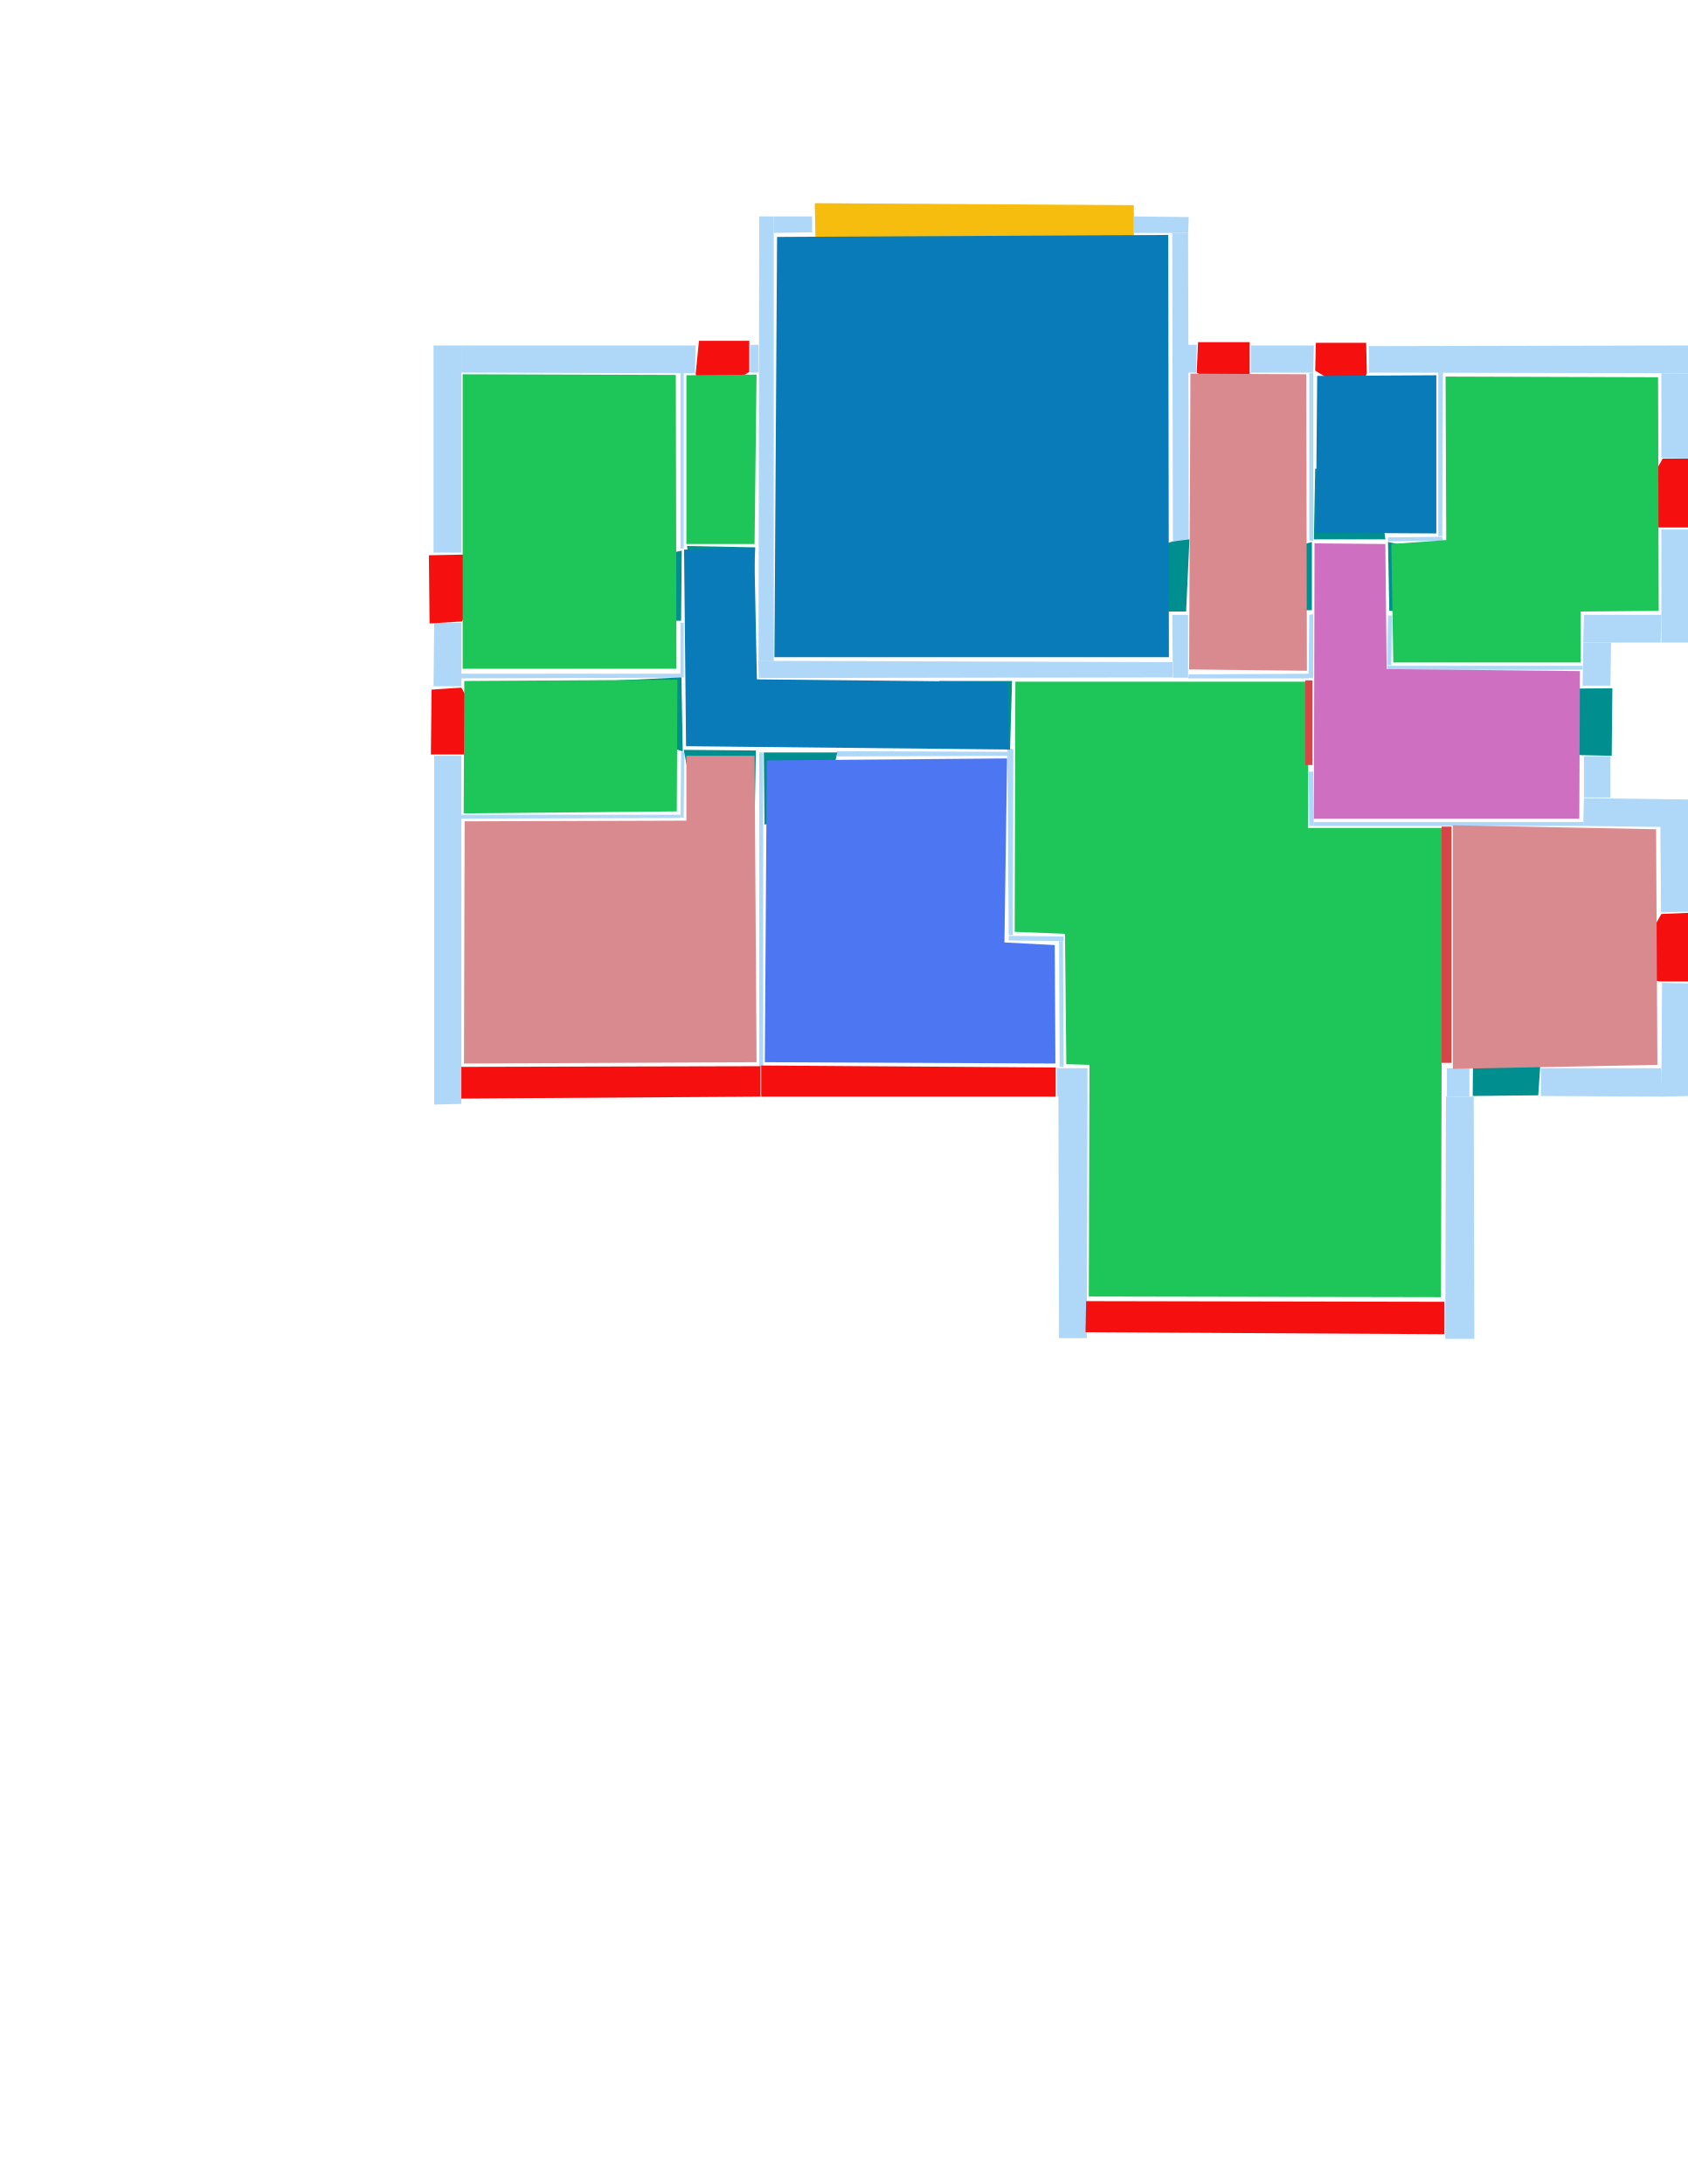
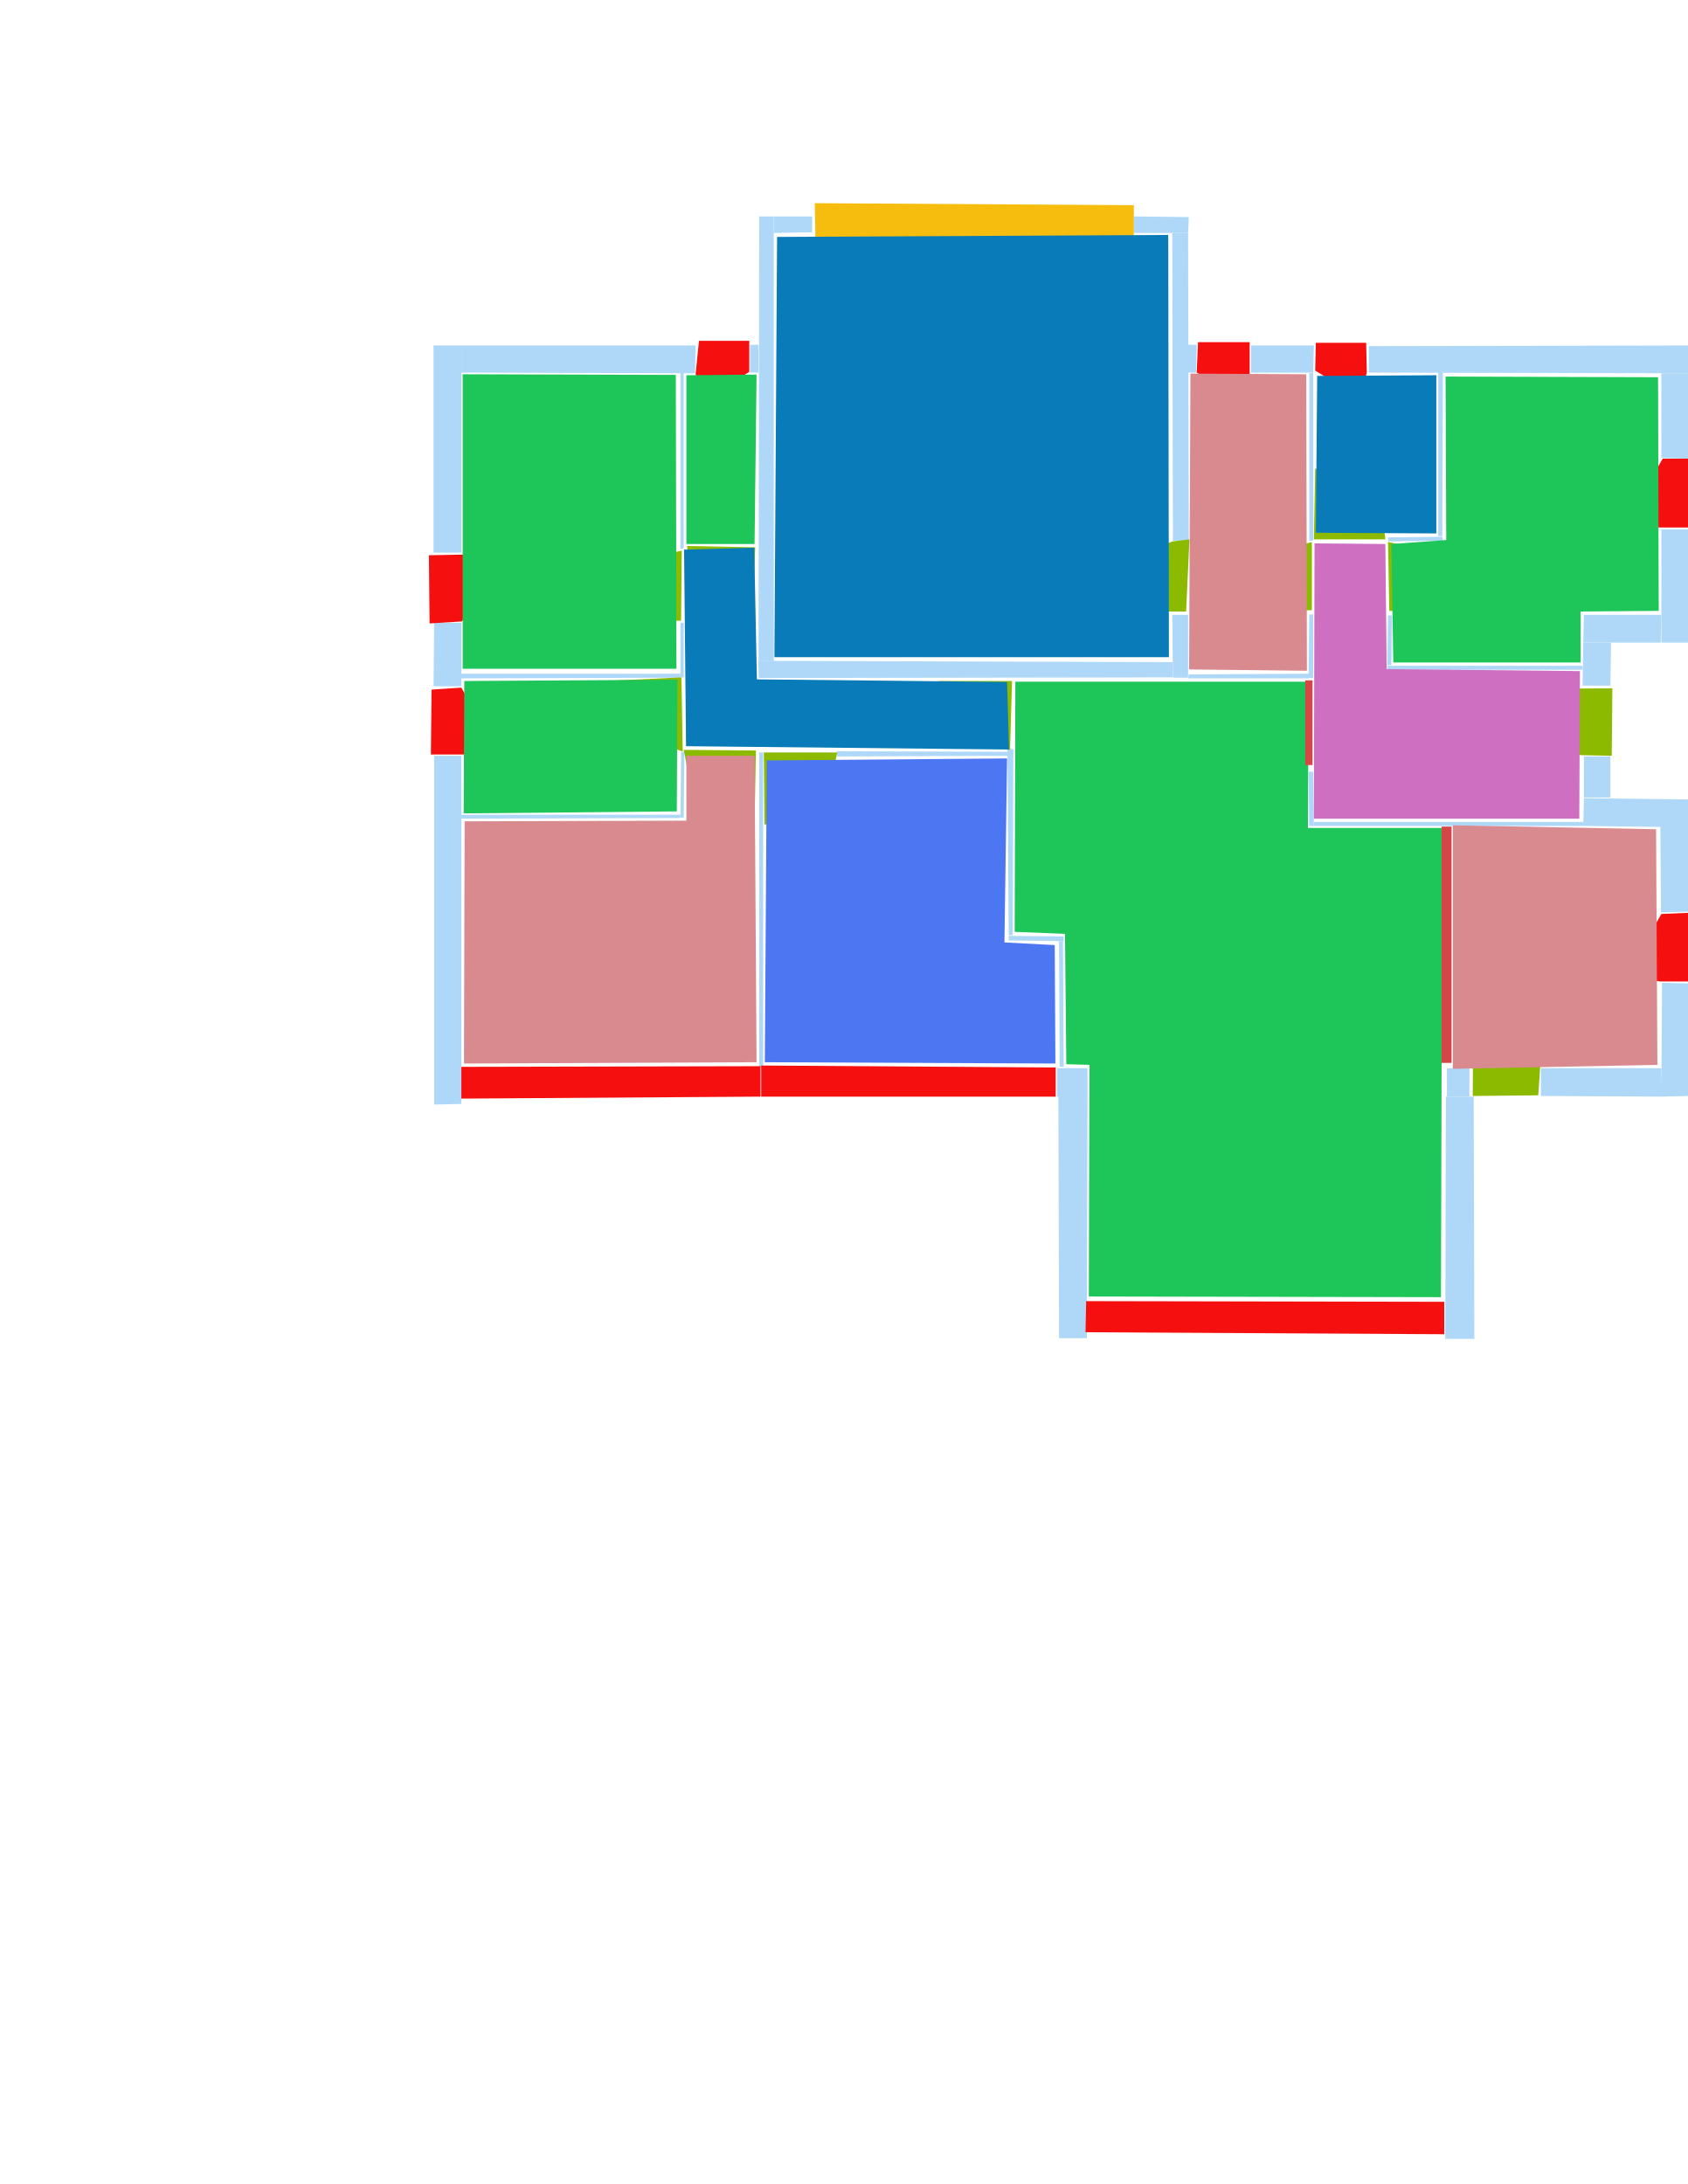
<svg xmlns="http://www.w3.org/2000/svg" version="1.1" width="2550" height="3300">
  <width>3508</width>
  <height>2480</height>
  <nclasslabel>50</nclasslabel>
  <nclassappear>6</nclassappear>
  <class>Bidet-1</class>
  <class>Bidet-2</class>
  <class>Bidet-3</class>
  <class>Bidet-4</class>
  <class>Door</class>
  <class>Door-1</class>
  <class>Door-23</class>
  <class>Oven-1</class>
  <class>Oven-2</class>
  <class>Oven-3</class>
  <class>Oven-4</class>
  <class>Parking</class>
  <class>Roof</class>
  <class>Room</class>
  <class>Separation</class>
  <class>Sink-1</class>
  <class>Sink-11</class>
  <class>Sink-12</class>
  <class>Sink-13</class>
  <class>Sink-14</class>
  <class>Sink-2</class>
  <class>Sink-3</class>
  <class>Sink-4</class>
  <class>Sink-5</class>
  <class>Sink-6</class>
  <class>Sofa-1</class>
  <class>Sofa-3</class>
  <class>Sofa-4</class>
  <class>Sofa-5</class>
  <class>Sofa-6</class>
  <class>Sofa-7</class>
  <class>Sofa-8</class>
  <class>Sofa-9</class>
  <class>Stairs-1</class>
  <class>Table-1</class>
  <class>Table-2</class>
  <class>Table-3</class>
  <class>Table-4</class>
  <class>Table-5</class>
  <class>Table-6</class>
  <class>Table-7</class>
  <class>Text</class>
  <class>Tub-1</class>
  <class>Tub-3</class>
  <class>TV-1</class>
  <class>TV-2</class>
  <class>Wall</class>
  <class>Wall-1</class>
  <class>Wallieee</class>
  <class>Window</class>
  <polygon class="Wall" fill="#AFD8F8" id="0" transcription="" points="1169,327 1169,352 1227,351 1227,327 " />
  <polygon class="Wall" fill="#AFD8F8" id="1" transcription="" points="1147,327 1169,327 1169,999 1146,999 " />
  <polygon class="Wall" fill="#AFD8F8" id="2" transcription="" points="1133,521 1133,563 1146,563 1146,521 " />
  <polygon class="Wall" fill="#AFD8F8" id="3" transcription="" points="1051,522 1050,564 697,563 697,522 " />
  <polygon class="Wall" fill="#AFD8F8" id="4" transcription="" points="1028,562.5 1033,563.5 1033,828.5 1028,829.5 " />
  <polygon class="Wall" fill="#AFD8F8" id="5" transcription="" points="655,835 697,835 697,522 655,522 " />
  <polygon class="Wall" fill="#AFD8F8" id="6" transcription="" points="697,941 656,941 655,1037 697,1037 " />
  <polygon class="Wall" fill="#AFD8F8" id="7" transcription="" points="656,1142 697,1142 697,1668 656,1669 " />
  <polygon class="Wall" fill="#AFD8F8" id="8" transcription="" points="697,1231 697,1237 1028,1236 1028,1231 " />
  <polygon class="Wall" fill="#AFD8F8" id="9" transcription="" points="1029,1136 1034,1136 1033,1236 1028,1235 " />
  <polygon class="Wall" fill="#AFD8F8" id="10" transcription="" points="697,1018 697,1025 1028,1024 1028,1018 " />
  <polygon class="Wall" fill="#AFD8F8" id="11" transcription="" points="1028,941 1033,941 1033,1024 1028,1023 " />
  <polygon class="Wall" fill="#AFD8F8" id="12" transcription="" points="1146.5,1024.5 1145.5,998.5 1771.5,1000.5 1771.5,1023.5 " />
  <polygon class="Wall" fill="#AFD8F8" id="13" transcription="" points="1795,929 1771,929 1772,1024 1795,1024 " />
  <polygon class="Wall" fill="#AFD8F8" id="14" transcription="" points="1796,817 1772,817 1771,352 1795,352 " />
  <polygon class="Wall" fill="#AFD8F8" id="15" transcription="" points="1713,352 1713,327 1796,328 1795,352 " />
  <polygon class="Wall" fill="#AFD8F8" id="16" transcription="" points="1808,521 1807,563 1795,563 1795,521 " />
  <polygon class="Wall" fill="#AFD8F8" id="17" transcription="" points="2328,1614 2328,1656 2511,1657 2510,1614 " />
  <polygon class="Wall" fill="#AFD8F8" id="18" transcription="" points="2220,1614 2220,1657 2186,1657 2186,1614 " />
  <polygon class="Wall" fill="#AFD8F8" id="19" transcription="" points="2183.5,2023 2227.5,2023 2226.5,1657 2184.5,1657 " />
  <polygon class="Wall" fill="#AFD8F8" id="20" transcription="" points="1597,1657 1643,1657 1643,1614 1597,1614 " />
  <polygon class="Wall" fill="#AFD8F8" id="21" transcription="" points="1600,2022 1642,2022 1643,1656 1599,1656 " />
  <polygon class="Wall" fill="#AFD8F8" id="22" transcription="" points="1522,1131 1524,1413 1530,1413 1531,1132 " />
  <polygon class="Wall" fill="#AFD8F8" id="23" transcription="" points="2511,1485 2551,1486 2552,1656 2510,1657 " />
  <polygon class="Wall" fill="#AFD8F8" id="24" transcription="" points="2551.5,1377.5 2509.5,1378.5 2508.5,1248.5 2550.5,1248.5 " />
  <polygon class="Wall" fill="#AFD8F8" id="25" transcription="" points="2551,1208 2551,1250 2392,1248 2393,1206 " />
  <polygon class="Wall" fill="#AFD8F8" id="26" transcription="" points="2393,1143 2433,1143 2433,1205 2393,1205 " />
  <polygon class="Wall" fill="#AFD8F8" id="27" transcription="" points="2391,1036 2433,1036 2434,971 2392,971 " />
  <polygon class="Wall" fill="#AFD8F8" id="28" transcription="" points="2393,929 2392,971 2509,971 2510,929 " />
  <polygon class="Wall" fill="#AFD8F8" id="29" transcription="" points="2510,800 2552,800 2551,971 2510,971 " />
  <polygon class="Wall" fill="#AFD8F8" id="30" transcription="" points="2551,693 2510,692 2510,564 2551,564 " />
  <polygon class="Wall" fill="#AFD8F8" id="31" transcription="" points="2068,523 2068,563 2551,564 2551,522 " />
  <polygon class="Wall" fill="#AFD8F8" id="32" transcription="" points="2173,562 2180,562 2179,810 2173,810 " />
  <polygon class="Wall" fill="#AFD8F8" id="33" transcription="" points="2097,812 2097,818 2180,817 2179,811 " />
  <polygon class="Wall" fill="#AFD8F8" id="34" transcription="" points="2097,930 2096,1005 2102,1005 2103,930 " />
  <polygon class="Wall" fill="#AFD8F8" id="35" transcription="" points="2096,1006 2096,1012 2391,1012 2391,1006 " />
  <polygon class="Wall" fill="#AFD8F8" id="36" transcription="" points="1985,1242 1985,1248 2392,1248 2392,1242 " />
  <polygon class="Wall" fill="#AFD8F8" id="37" transcription="" points="1890,563 1890,522 1985,522 1984,563 " />
  <polygon class="Wall" fill="#AFD8F8" id="38" transcription="" points="1978,817 1984,817 1984,563 1978,564 " />
  <polygon class="Wall" fill="#AFD8F8" id="39" transcription="" points="1796,1019 1795,1025 1978,1025 1978,1018 " />
  <polygon class="Wall" fill="#AFD8F8" id="40" transcription="" points="1978,929 1977,1024 1984,1025 1984,928 " />
  <polygon class="Wall" fill="#AFD8F8" id="41" transcription="" points="1147,1137 1147,1613 1153,1614 1153,1137 " />
  <polygon class="Wall" fill="#AFD8F8" id="42" transcription="" points="1264,1135 1265,1143 1526,1142 1525,1136 " />
  <polygon class="Wall" fill="#AFD8F8" id="43" transcription="" points="1600,1422 1601,1612 1607,1612 1606,1422 " />
  <polygon class="Wall" fill="#AFD8F8" id="44" transcription="" points="1524,1414 1524,1421 1607,1422 1607,1415 " />
  <polygon class="Wall" fill="#AFD8F8" id="45" transcription="" points="1977,1166 1978,1248 1985,1248 1984,1166 " />
  <polygon class="Parking" fill="#F6BD0F" id="46" transcription="" points="1231,307 1232,362 1713,363 1713,310 " />
  <polygon class="Window" fill="#f60f0f" id="47" transcription="" points="1065,602 1132,562 1132,515 1056,515 1051,565 1056,581 " />
  <polygon class="Window" fill="#f60f0f" id="48" transcription="" points="745,852 698,939 649,942 648,839 699,838 721,841 " />
  <polygon class="Window" fill="#f60f0f" id="49" transcription="" points="744,1123 697,1039 652,1042 651,1140 700,1140 723,1136 " />
  <polygon class="Window" fill="#f60f0f" id="50" transcription="" points="697,1660 1149,1657 1149,1611 697,1612 " />
  <polygon class="Window" fill="#f60f0f" id="51" transcription="" points="1595,1613 1595,1657 1150,1657 1150,1610 " />
  <polygon class="Window" fill="#f60f0f" id="52" transcription="" points="1641,1966 1640,2013 2182,2016 2182,1967 " />
-   <polygon class="Door" fill="#008E8E" id="53" transcription="" points="2226,1519 2225,1656 2324,1655 2327,1611 2312,1555 2276,1525 " />
+   <polygon class="Door" fill="#8BBA00" id="53" transcription="" points="2226,1519 2225,1656 2324,1655 2327,1611 2312,1555 2276,1525 " />
  <polygon class="Window" fill="#f60f0f" id="54" transcription="" points="2461,1468 2510,1381 2557,1379 2557,1483 2508,1483 2479,1478 " />
-   <polygon class="Door" fill="#008E8E" id="55" transcription="" points="2294,1041 2436,1040 2435,1142 2388,1141 2333,1128 2299,1088 " />
+   <polygon class="Door" fill="#8BBA00" id="55" transcription="" points="2294,1041 2436,1040 2435,1142 2388,1141 2333,1128 2299,1088 " />
  <polygon class="Window" fill="#f60f0f" id="56" transcription="" points="2461,782 2512,693 2557,693 2557,797 2507,797 2482,794 " />
  <polygon class="Window" fill="#f60f0f" id="57" transcription="" points="2051,599 1987,560 1988,518 2064,518 2065,563 2059,584 " />
  <polygon class="Window" fill="#f60f0f" id="58" transcription="" points="1874,599 1808,563 1810,517 1888,517 1888,563 1885,585 " />
-   <polygon class="Door" fill="#008E8E" id="59" transcription="" points="1671,924 1792,924 1797,815 1772,818 1718,836 1679,873 " />
-   <polygon class="Door" fill="#008E8E" id="60" transcription="" points="1878,923 1982,922 1982,819 1920,835 1887,877 " />
-   <polygon class="Door" fill="#008E8E" id="61" transcription="" points="1987,708 1985,815 2093,815 2086,759 2041,719 " />
-   <polygon class="Door" fill="#008E8E" id="62" transcription="" points="2202,925 2099,923 2097,819 2158,832 2199,880 " />
-   <polygon class="Door" fill="#008E8E" id="63" transcription="" points="1140,1244 1142,1134 1033,1133 1043,1185 1074,1227 " />
-   <polygon class="Door" fill="#008E8E" id="64" transcription="" points="1155,1246 1154,1137 1265,1137 1252,1194 1209,1234 " />
-   <polygon class="Door" fill="#008E8E" id="65" transcription="" points="924.5,1028.5 1029.5,1023.5 1031.5,1135.5 959.5,1110.5 925.5,1067.5 " />
-   <polygon class="Door" fill="#008E8E" id="66" transcription="" points="924,936 1029,938 1030,832 982,842 941,879 " />
-   <polygon class="Door" fill="#008E8E" id="67" transcription="" points="1079,916 1137,930 1141,827 1038,825 1043,870 " />
-   <polygon class="Door" fill="#008E8E" id="68" transcription="" points="1419,1029 1529,1029 1526,1133 1458,1113 1429,1079 " />
+   <polygon class="Door" fill="#8BBA00" id="59" transcription="" points="1671,924 1792,924 1797,815 1772,818 1718,836 1679,873 " />
+   <polygon class="Door" fill="#8BBA00" id="60" transcription="" points="1878,923 1982,922 1982,819 1920,835 1887,877 " />
+   <polygon class="Door" fill="#8BBA00" id="61" transcription="" points="1987,708 1985,815 2093,815 2086,759 2041,719 " />
+   <polygon class="Door" fill="#8BBA00" id="62" transcription="" points="2202,925 2099,923 2097,819 2158,832 2199,880 " />
+   <polygon class="Door" fill="#8BBA00" id="63" transcription="" points="1140,1244 1142,1134 1033,1133 1043,1185 1074,1227 " />
+   <polygon class="Door" fill="#8BBA00" id="64" transcription="" points="1155,1246 1154,1137 1265,1137 1252,1194 1209,1234 " />
+   <polygon class="Door" fill="#8BBA00" id="65" transcription="" points="924.5,1028.5 1029.5,1023.5 1031.5,1135.5 959.5,1110.5 925.5,1067.5 " />
+   <polygon class="Door" fill="#8BBA00" id="66" transcription="" points="924,936 1029,938 1030,832 982,842 941,879 " />
+   <polygon class="Door" fill="#8BBA00" id="67" transcription="" points="1079,916 1137,930 1141,827 1038,825 1043,870 " />
+   <polygon class="Door" fill="#8BBA00" id="68" transcription="" points="1419,1029 1529,1029 1526,1133 1458,1113 1429,1079 " />
  <polygon class="Room" fill="#097bb9" id="69" transcription="" points="1174,358 1170,993 1766,993 1765,355 " />
  <polygon class="livingRoom" fill="#1ec558" id="70" transcription="" points="1143,566 1140,822 1037,822 1037,567 " />
  <polygon class="livingRoom" fill="#1ec558" id="71" transcription="" points="699,565.5 699,1010.5 1022,1010.5 1021,566.5 " />
  <polygon class="livingRoom" fill="#1ec558" id="72" transcription="" points="700.5,1229 1022.5,1226 1023.5,1027 701.5,1029 " />
  <polygon class="bedRoom" fill="#d98a8f" id="73" transcription="" points="702,1241 701,1607 1143,1605 1140,1142 1037,1142 1037,1240 " />
  <polygon class="Room" fill="#097bb9" id="74" transcription="" points="1036.5,1127.5 1524.5,1132.5 1521.5,1030.5 1143.5,1026.5 1139.5,827.5 1033.5,830.5 " />
  <polygon class="kitchen" fill="#4c76f2" id="75" transcription="" points="1155.5,1605 1594.5,1607 1593.5,1428 1517.5,1424 1521.5,1146 1158.5,1149 " />
  <polygon class="bedRoom" fill="#d98a8f" id="76" transcription="" points="1798.5,564.5 1796.5,1011.5 1974.5,1013.5 1973.5,565.5 " />
  <polygon class="Room" fill="#097bb9" id="77" transcription="" points="2170,567 2170,806 1988,805 1990,568 " />
  <polygon class="livingRoom" fill="#1ec558" id="78" transcription="" points="2505,570 2506,923 2388,924 2388,1001 2105,1001 2102,822 2185,816 2184,569 " />
  <polygon class="bathRoom" fill="#cf6fc2" id="79" transcription="" points="1986,821 1985,1237 2386,1237 2387,1014 2095,1011 2093,822 " />
  <polygon class="bedRoom" fill="#d98a8f" id="80" transcription="" points="2195,1247 2502,1253 2504,1609 2195,1615 " />
  <polygon class="livingRoom" fill="#1ec558" id="81" transcription="" points="1534,1030 1533,1408 1609,1411 1611,1608 1646,1609 1645,1959 2177,1960 2179,1251 1976,1251 1977,1030 " />
  <polygon class="Separation" fill="#D64646" id="82" transcription="" points="2178,1249 2193,1249 2193,1606 2178,1606 " />
  <polygon class="Separation" fill="#D64646" id="83" transcription="" points="1972,1028 1983,1028 1983,1156 1972,1156 " />
  <relation type="incident" objects="5,3" />
  <relation type="incident" objects="3,47" />
  <relation type="incident" objects="47,2" />
  <relation type="incident" objects="2,1" />
  <relation type="incident" objects="1,0" />
  <relation type="incident" objects="0,46" />
  <relation type="incident" objects="46,15" />
  <relation type="incident" objects="15,14" />
  <relation type="incident" objects="14,16" />
  <relation type="incident" objects="16,58" />
  <relation type="incident" objects="58,37" />
  <relation type="incident" objects="37,57" />
  <relation type="incident" objects="57,31" />
  <relation type="incident" objects="31,30" />
  <relation type="incident" objects="30,56" />
  <relation type="incident" objects="56,29" />
  <relation type="incident" objects="29,28" />
  <relation type="incident" objects="28,27" />
  <relation type="incident" objects="27,55" />
  <relation type="incident" objects="55,26" />
  <relation type="incident" objects="26,25" />
  <relation type="incident" objects="25,24" />
  <relation type="incident" objects="24,54" />
  <relation type="incident" objects="54,23" />
  <relation type="incident" objects="23,17" />
  <relation type="incident" objects="17,53" />
  <relation type="incident" objects="53,18" />
  <relation type="incident" objects="18,19" />
  <relation type="incident" objects="19,52" />
  <relation type="incident" objects="52,21" />
  <relation type="incident" objects="21,20" />
  <relation type="incident" objects="20,51" />
  <relation type="incident" objects="51,50" />
  <relation type="incident" objects="50,7" />
  <relation type="incident" objects="7,49" />
  <relation type="incident" objects="49,6" />
  <relation type="incident" objects="6,48" />
  <relation type="incident" objects="48,5" />
  <relation type="incident" objects="3,4" />
  <relation type="incident" objects="4,66" />
  <relation type="incident" objects="66,11" />
  <relation type="incident" objects="11,10" />
  <relation type="incident" objects="10,6" />
  <relation type="incident" objects="10,65" />
  <relation type="incident" objects="11,65" />
  <relation type="incident" objects="65,9" />
  <relation type="incident" objects="9,8" />
  <relation type="incident" objects="8,7" />
  <relation type="incident" objects="9,63" />
  <relation type="incident" objects="63,41" />
  <relation type="incident" objects="41,64" />
  <relation type="incident" objects="41,50" />
  <relation type="incident" objects="41,51" />
  <relation type="incident" objects="64,42" />
  <relation type="incident" objects="42,68" />
  <relation type="incident" objects="68,12" />
  <relation type="incident" objects="12,1" />
  <relation type="incident" objects="1,67" />
  <relation type="incident" objects="67,4" />
  <relation type="incident" objects="12,13" />
  <relation type="incident" objects="13,59" />
  <relation type="incident" objects="59,14" />
  <relation type="incident" objects="13,39" />
  <relation type="incident" objects="39,40" />
  <relation type="incident" objects="40,60" />
  <relation type="incident" objects="60,38" />
  <relation type="incident" objects="38,37" />
  <relation type="incident" objects="38,61" />
  <relation type="incident" objects="61,33" />
  <relation type="incident" objects="33,32" />
  <relation type="incident" objects="32,31" />
  <relation type="incident" objects="33,62" />
  <relation type="incident" objects="62,34" />
  <relation type="incident" objects="34,35" />
  <relation type="incident" objects="25,36" />
  <relation type="incident" objects="36,45" />
  <relation type="incident" objects="20,43" />
  <relation type="incident" objects="43,44" />
  <relation type="incident" objects="44,22" />
  <relation type="access" objects="71,66,74" />
  <relation type="access" objects="74,67,70" />
  <relation type="access" objects="74,65,72" />
  <relation type="access" objects="74,63,73" />
  <relation type="access" objects="74,64,75" />
  <relation type="access" objects="81,68,74" />
  <relation type="access" objects="79,62,78" />
  <relation type="access" objects="79,61,77" />
  <relation type="access" objects="79,60,76" />
  <relation type="access" objects="76,59,69" />
  <relation type="neighbour" objects="71,70" />
  <relation type="neighbour" objects="71,74" />
  <relation type="neighbour" objects="71,72" />
  <relation type="neighbour" objects="72,74" />
  <relation type="neighbour" objects="72,73" />
  <relation type="neighbour" objects="70,69" />
  <relation type="neighbour" objects="70,74" />
  <relation type="neighbour" objects="74,73" />
  <relation type="neighbour" objects="74,75" />
  <relation type="neighbour" objects="74,69" />
  <relation type="neighbour" objects="74,81" />
  <relation type="neighbour" objects="69,81" />
  <relation type="neighbour" objects="69,76" />
  <relation type="neighbour" objects="73,75" />
  <relation type="neighbour" objects="75,81" />
  <relation type="neighbour" objects="76,77" />
  <relation type="neighbour" objects="76,79" />
  <relation type="neighbour" objects="76,81" />
  <relation type="neighbour" objects="77,78" />
  <relation type="neighbour" objects="77,79" />
  <relation type="neighbour" objects="79,81" />
  <relation type="neighbour" objects="79,78" />
  <relation type="neighbour" objects="79,80" />
  <relation type="neighbour" objects="80,81" />
  <relation type="access" objects="79,55,79" />
  <relation type="access" objects="80,53,80" />
  <relation type="access" objects="81,82,80" />
  <relation type="access" objects="79,83,81" />
  <relation type="outerP" objects="3,47,2,1,0,46,15,14,16,58,37,57,31,30,56,29,28,27,55,26,25,24,54,23,17,53,18,19,52,21,20,51,50,7,49,6,48,5" />
  <relation type="surround" objects="3,4,66,11,10,6,48,5,3,71" />
  <relation type="surround" objects="3,47,2,1,67,4,3,70" />
  <relation type="surround" objects="0,46,15,14,59,13,12,1,0,69" />
  <relation type="surround" objects="10,65,9,8,7,49,10,72" />
  <relation type="surround" objects="67,1,12,68,42,64,41,63,9,65,10,11,66,4,67,74" />
  <relation type="surround" objects="8,9,63,41,50,7,8,73" />
  <relation type="surround" objects="64,42,22,44,43,51,41,64,75" />
  <relation type="surround" objects="16,58,37,38,60,40,39,13,59,14,16,76" />
  <relation type="surround" objects="57,31,32,33,61,38,57,77" />
  <relation type="surround" objects="31,30,56,29,28,27,35,34,62,33,32,31,78" />
  <relation type="surround" objects="61,33,62,34,35,27,55,26,25,36,45,83,40,60,38,61,79" />
  <relation type="surround" objects="36,25,24,54,23,17,53,82,36,80" />
  <relation type="surround" objects="12,39,83,45,36,82,19,52,21,43,44,22,68,12,81" />
</svg>
